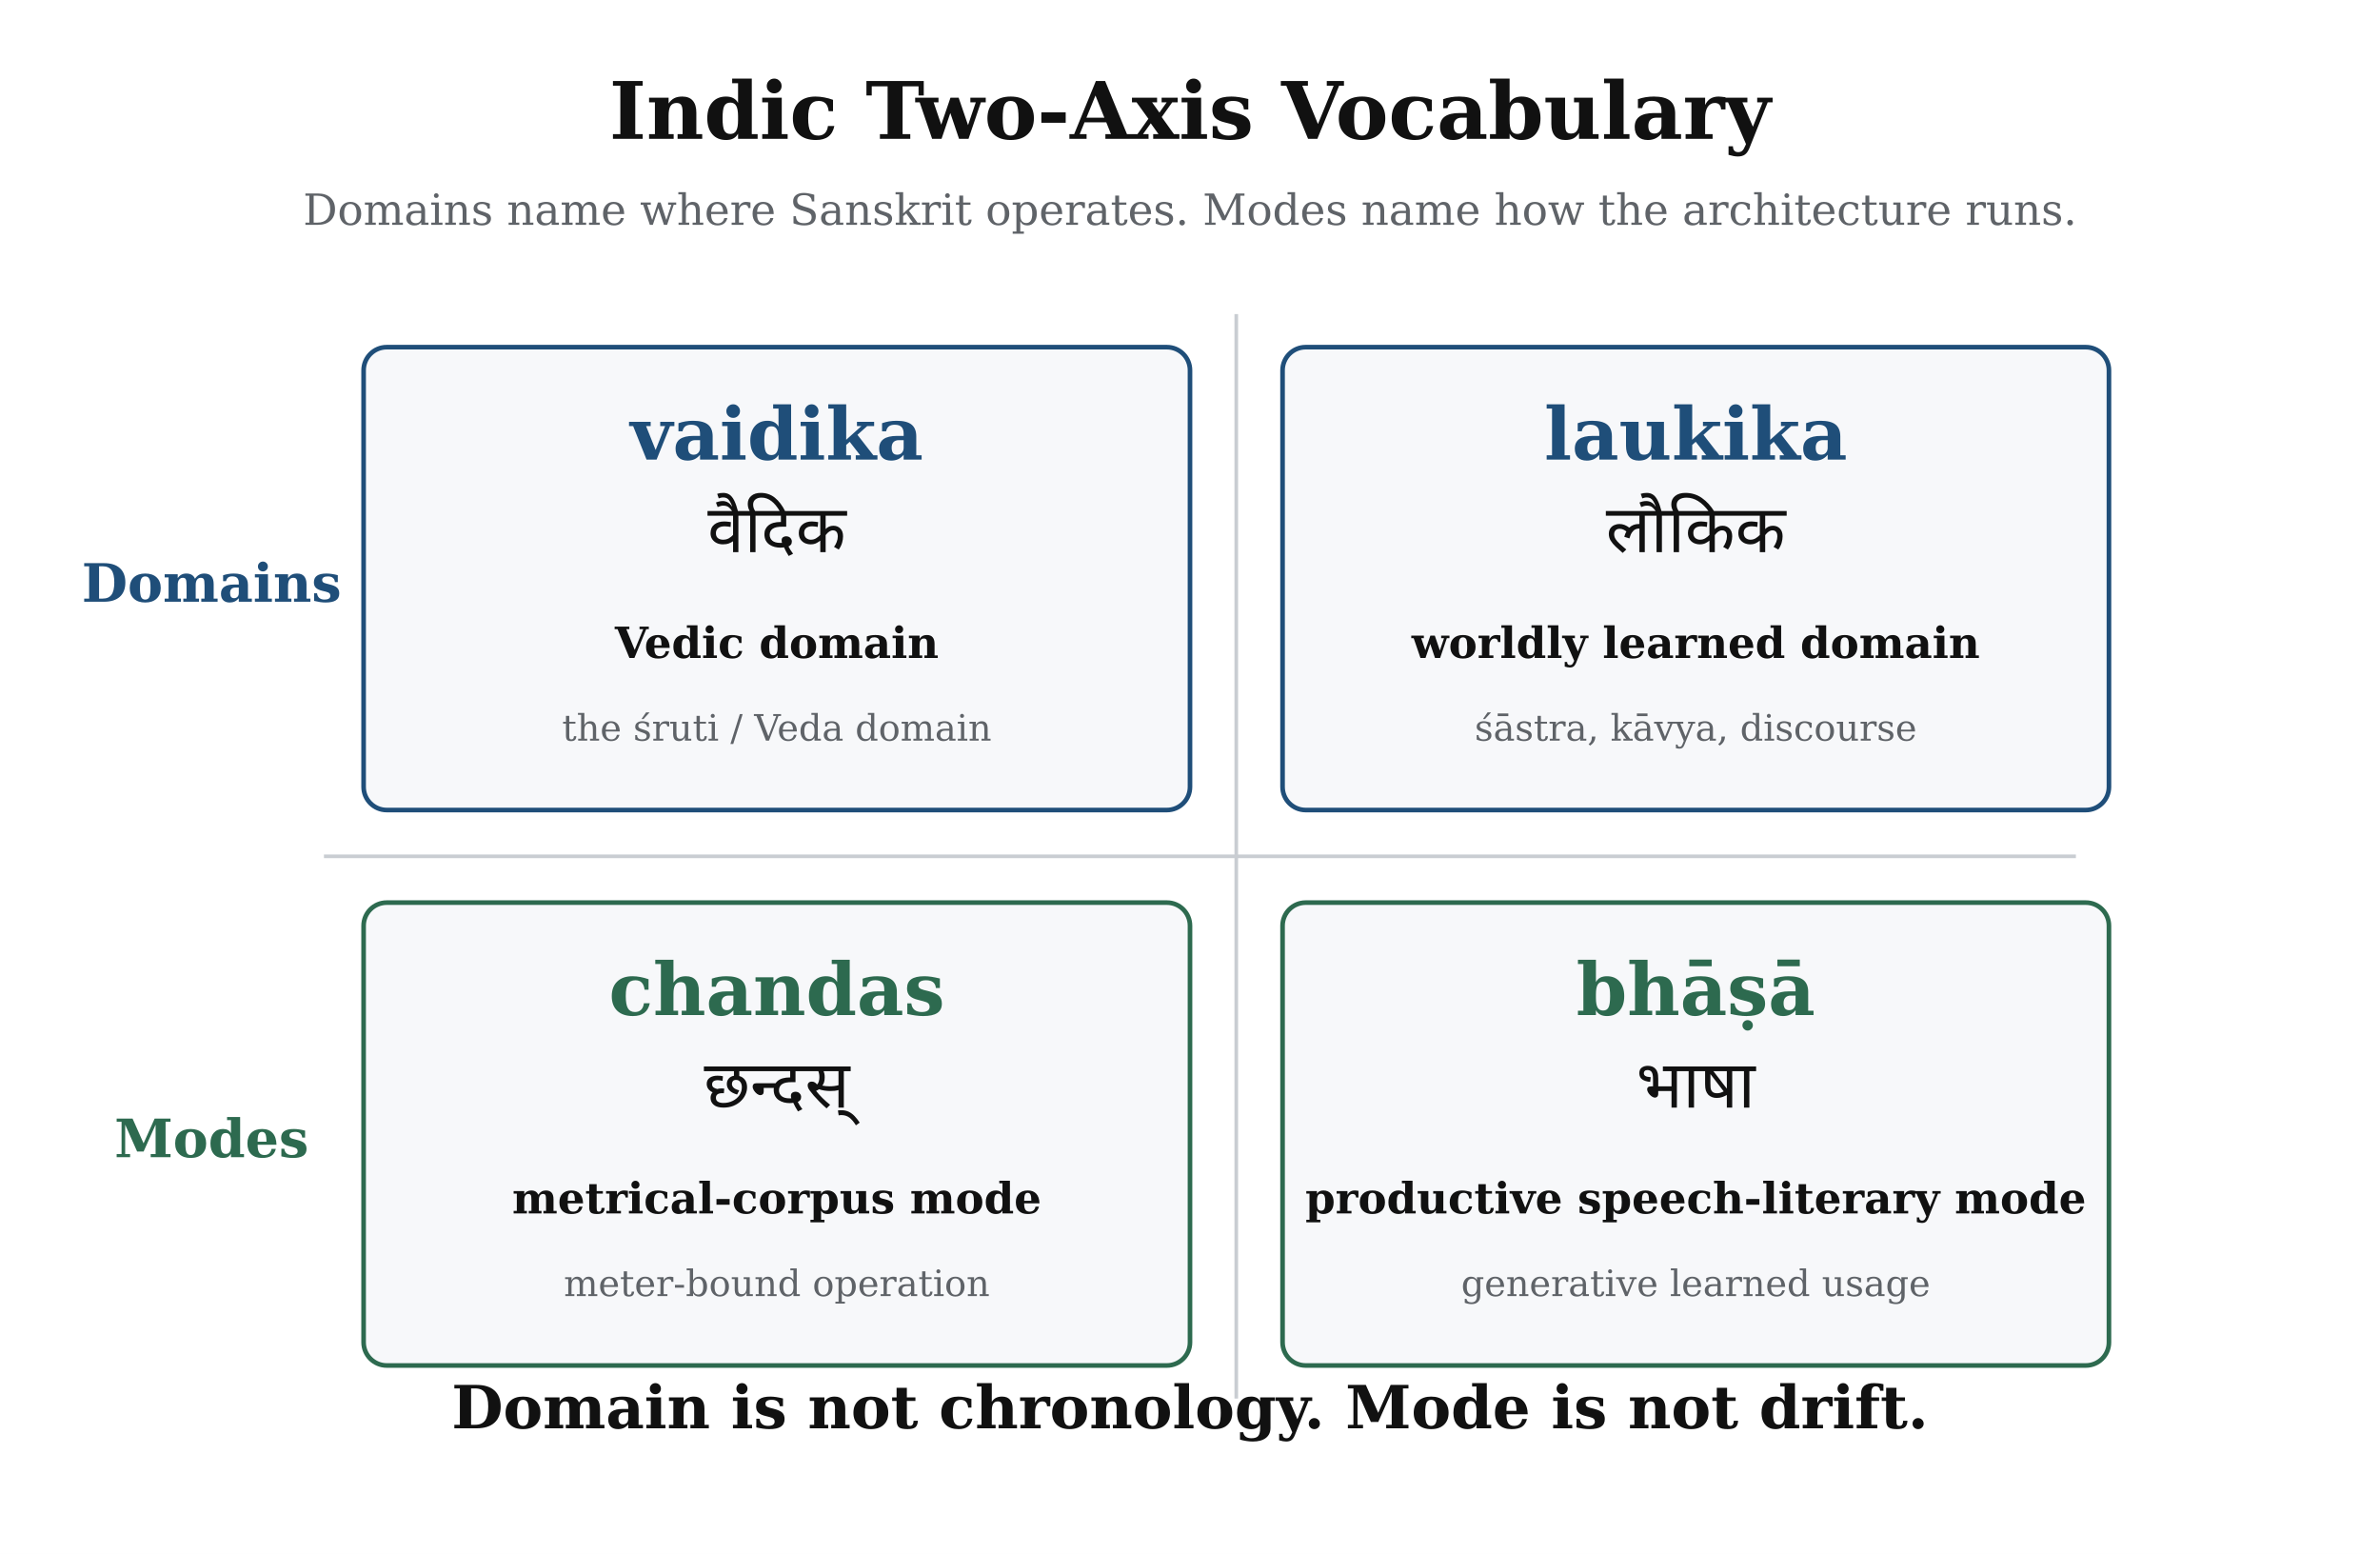
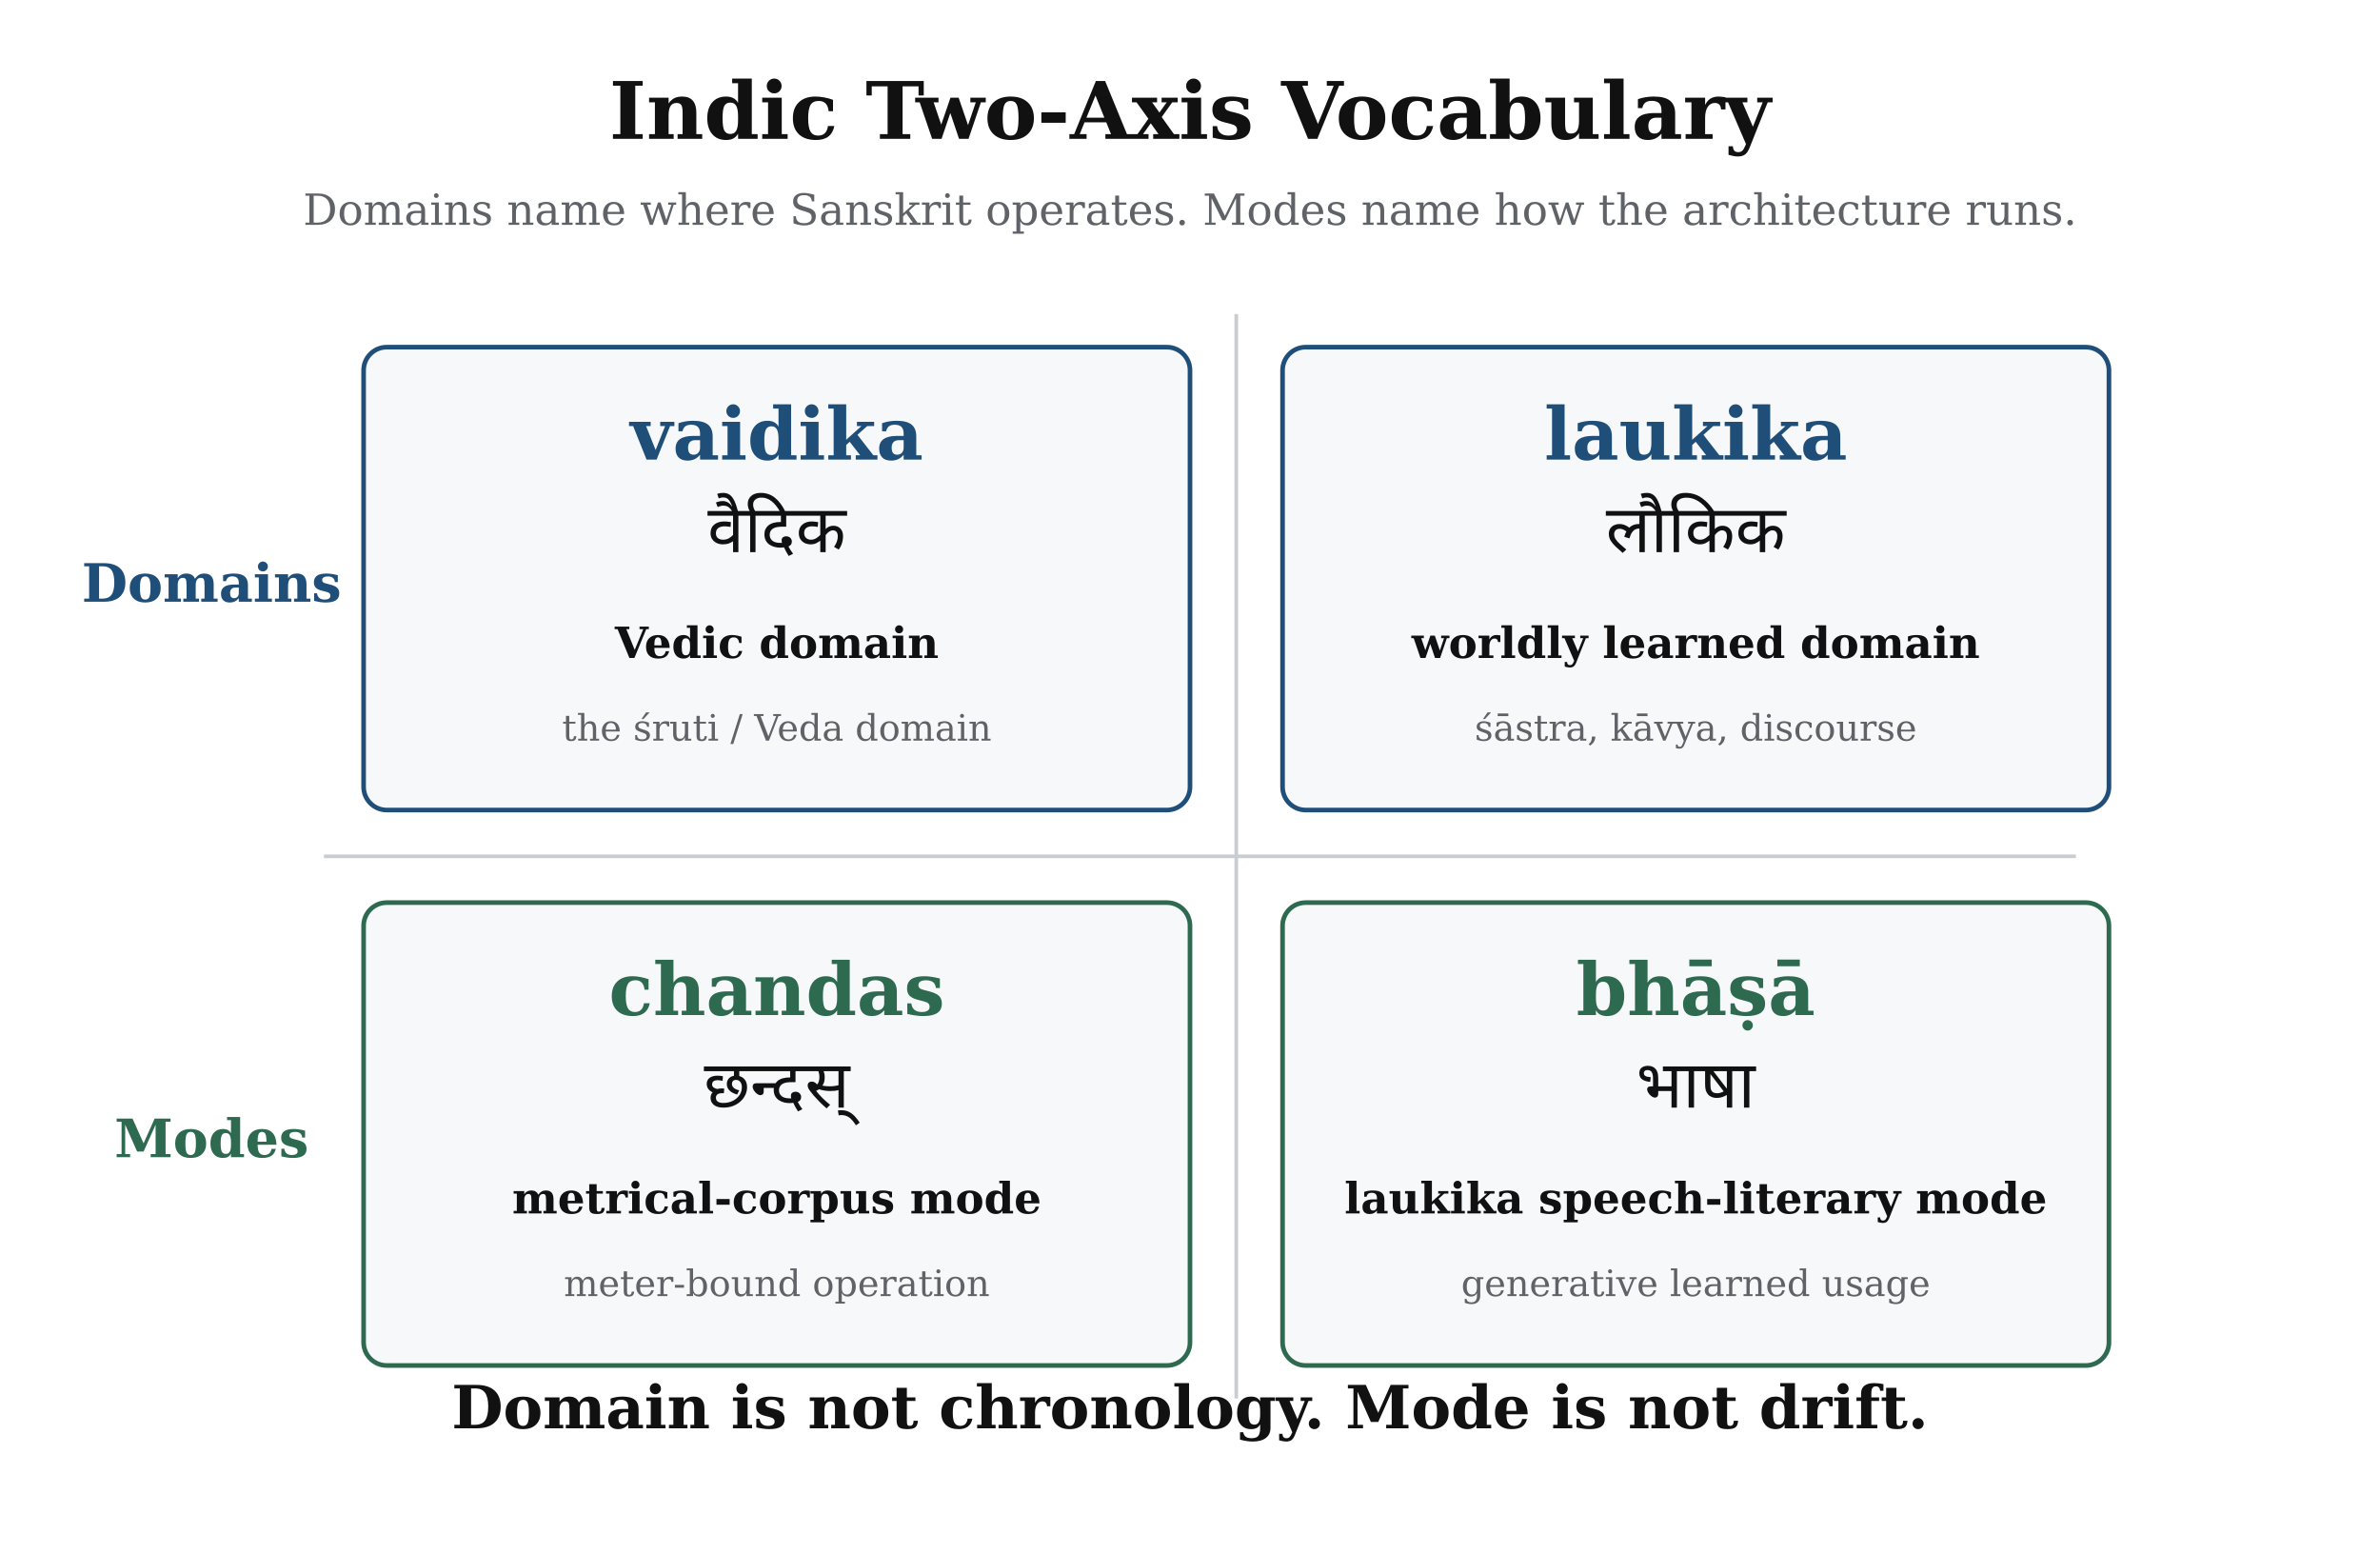
<svg xmlns="http://www.w3.org/2000/svg" width="720" height="470" viewBox="0 0 720 470" font-family="Charter, Bitstream Charter, DejaVu Serif, Noto Sans Devanagari, serif">
  <rect width="100%" height="100%" fill="white" />
  <text x="360.0" y="42" font-size="24" fill="#111111" font-weight="bold" text-anchor="middle" font-style="normal">Indic Two-Axis Vocabulary</text>
  <text x="360.0" y="68" font-size="13" fill="#5f6368" font-weight="normal" text-anchor="middle" font-style="normal">Domains name where Sanskrit operates. Modes name how the architecture runs.</text>
  <text x="64" y="182" font-size="16" fill="#1F4E79" font-weight="bold" text-anchor="middle" font-style="normal">Domains</text>
  <text x="64" y="350" font-size="16" fill="#2D6A4F" font-weight="bold" text-anchor="middle" font-style="normal">Modes</text>
  <rect x="110" y="105" width="250" height="140" fill="#F7F8FA" stroke="#1F4E79" stroke-width="1.4" rx="7" ry="7" />
  <text x="235.0" y="139" font-size="22" fill="#1F4E79" font-weight="bold" text-anchor="middle" font-style="normal">vaidika</text>
  <text x="235.0" y="167" font-size="20" fill="#111111" font-weight="normal" text-anchor="middle" font-style="normal">वैदिक</text>
  <text x="235.0" y="199" font-size="13" fill="#111111" font-weight="bold" text-anchor="middle" font-style="normal">Vedic domain</text>
  <text x="235.0" y="224" font-size="11" fill="#5f6368" font-weight="normal" text-anchor="middle" font-style="normal">the śruti / Veda domain</text>
  <rect x="388" y="105" width="250" height="140" fill="#F7F8FA" stroke="#1F4E79" stroke-width="1.4" rx="7" ry="7" />
  <text x="513.0" y="139" font-size="22" fill="#1F4E79" font-weight="bold" text-anchor="middle" font-style="normal">laukika</text>
  <text x="513.0" y="167" font-size="20" fill="#111111" font-weight="normal" text-anchor="middle" font-style="normal">लौकिक</text>
  <text x="513.0" y="199" font-size="13" fill="#111111" font-weight="bold" text-anchor="middle" font-style="normal">worldly learned domain</text>
  <text x="513.0" y="224" font-size="11" fill="#5f6368" font-weight="normal" text-anchor="middle" font-style="normal">śāstra, kāvya, discourse</text>
  <rect x="110" y="273" width="250" height="140" fill="#F7F8FA" stroke="#2D6A4F" stroke-width="1.4" rx="7" ry="7" />
  <text x="235.0" y="307" font-size="22" fill="#2D6A4F" font-weight="bold" text-anchor="middle" font-style="normal">chandas</text>
  <text x="235.0" y="335" font-size="20" fill="#111111" font-weight="normal" text-anchor="middle" font-style="normal">छन्दस्</text>
  <text x="235.0" y="367" font-size="13" fill="#111111" font-weight="bold" text-anchor="middle" font-style="normal">metrical-corpus mode</text>
  <text x="235.0" y="392" font-size="11" fill="#5f6368" font-weight="normal" text-anchor="middle" font-style="normal">meter-bound operation</text>
  <rect x="388" y="273" width="250" height="140" fill="#F7F8FA" stroke="#2D6A4F" stroke-width="1.4" rx="7" ry="7" />
  <text x="513.0" y="307" font-size="22" fill="#2D6A4F" font-weight="bold" text-anchor="middle" font-style="normal">bhāṣā</text>
  <text x="513.0" y="335" font-size="20" fill="#111111" font-weight="normal" text-anchor="middle" font-style="normal">भाषा</text>
-   <text x="513.0" y="367" font-size="13" fill="#111111" font-weight="bold" text-anchor="middle" font-style="normal">productive speech-literary mode</text>
+   <text x="513.0" y="367" font-size="13" fill="#111111" font-weight="bold" text-anchor="middle" font-style="normal">laukika speech-literary mode</text>
  <text x="513.0" y="392" font-size="11" fill="#5f6368" font-weight="normal" text-anchor="middle" font-style="normal">generative learned usage</text>
  <line x1="98" y1="259.0" x2="628" y2="259.0" stroke="#C9CDD2" stroke-width="1.1" />
  <line x1="374.0" y1="95" x2="374.0" y2="423" stroke="#C9CDD2" stroke-width="1.1" />
  <text x="360.0" y="432" font-size="18" fill="#111111" font-weight="bold" text-anchor="middle" font-style="normal">Domain is not chronology. Mode is not drift.</text>
</svg>
